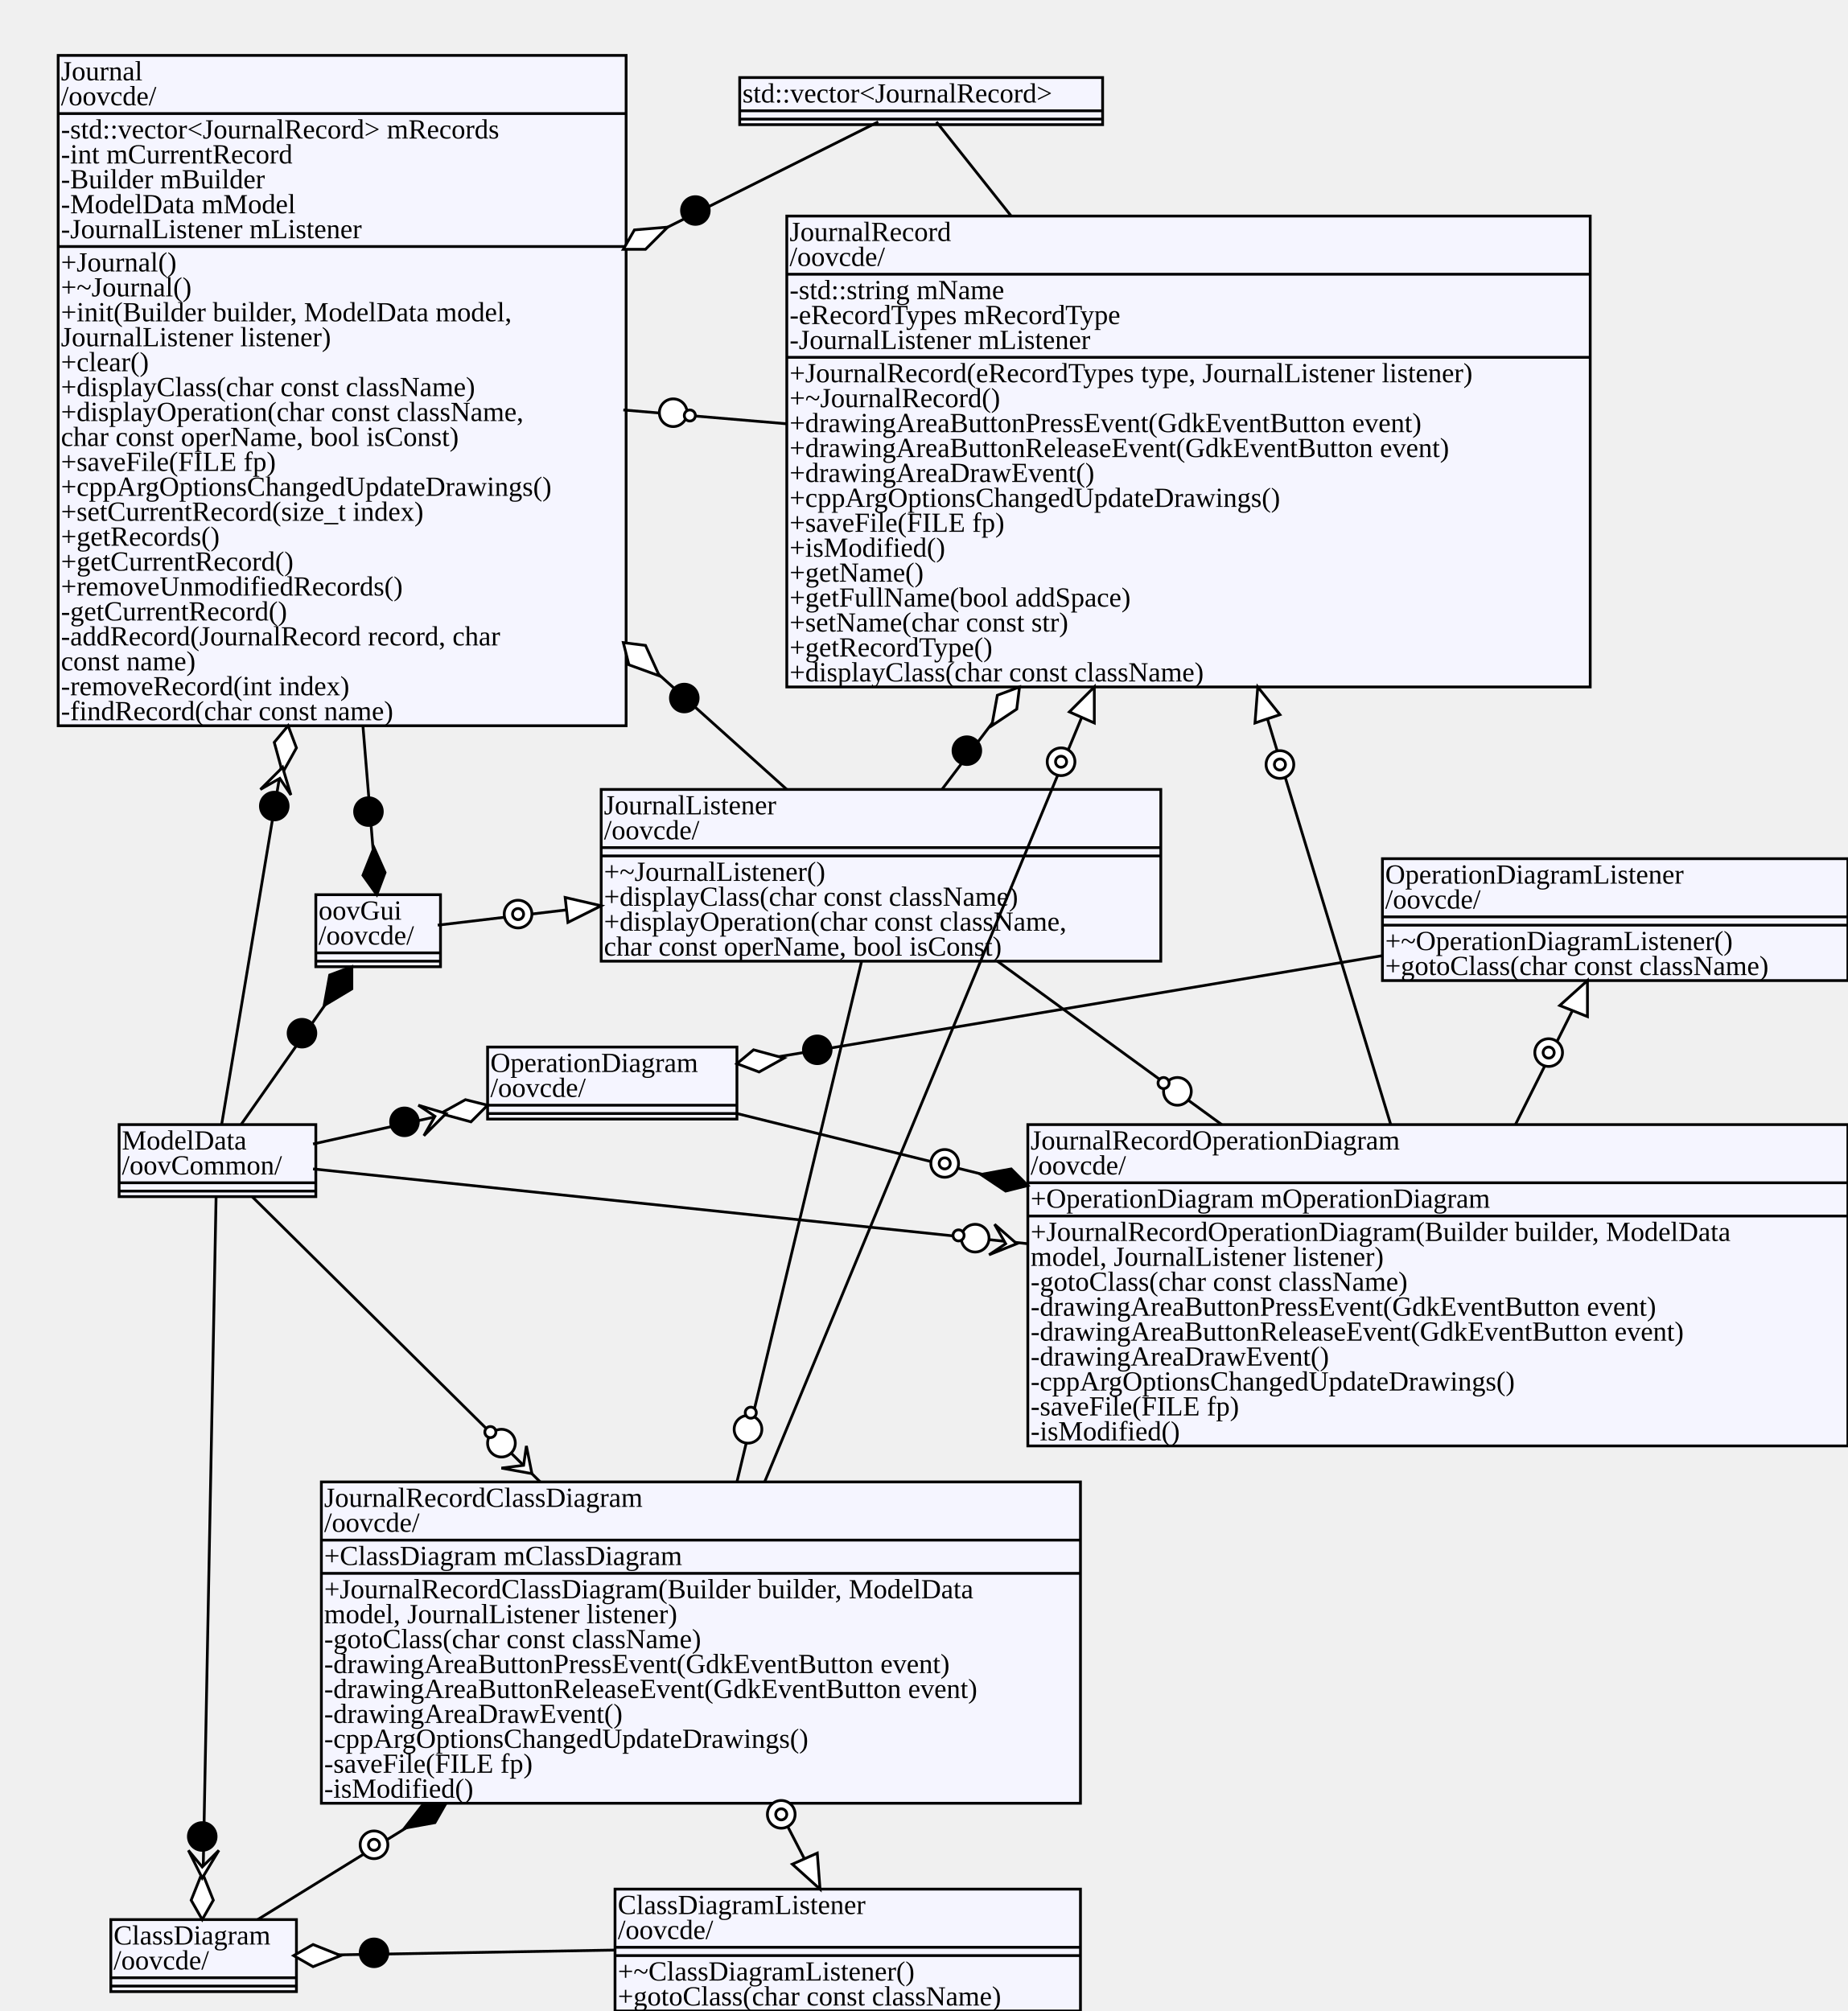
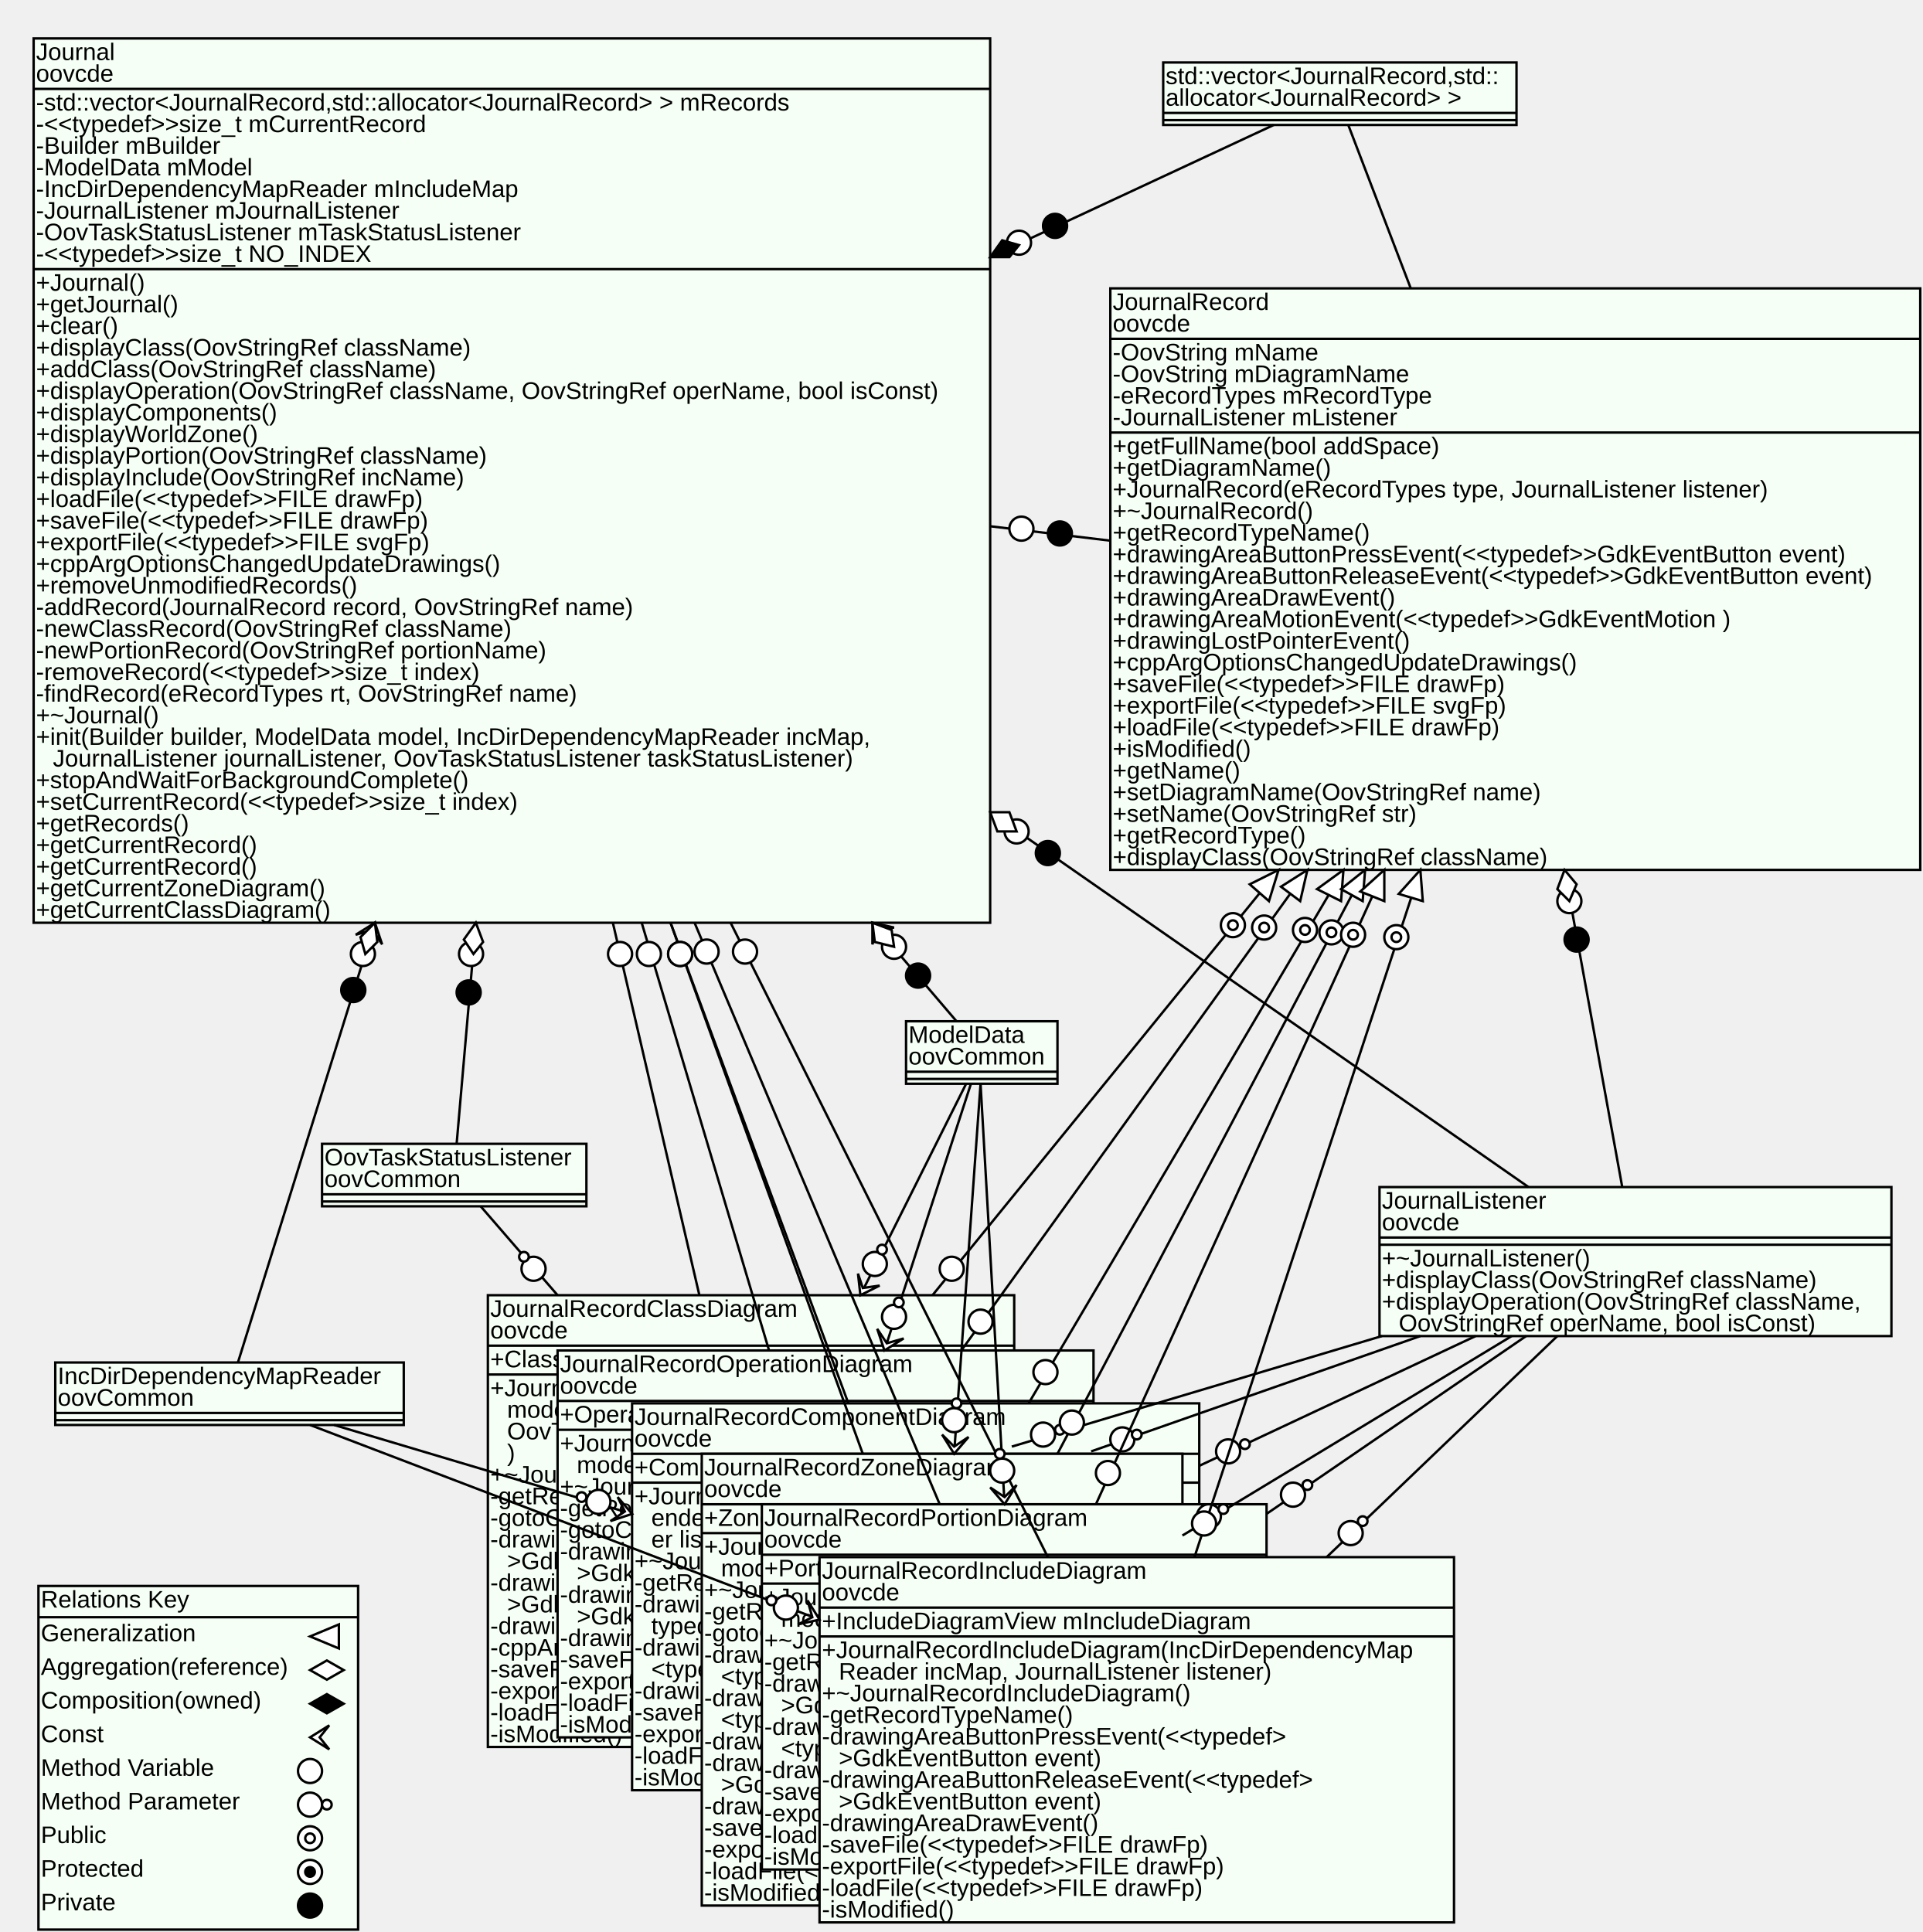
- <svg xmlns="http://www.w3.org/2000/svg" version="1.1" width="667" height="726">
-   <g fill="#f5f5ff" stroke="rgb(0,0,0)" style="stroke-width:1">
-     <rect x="21" y="20" width="205" height="242" />
-     <line x1="21" y1="41" x2="226" y2="41" />
-     <line x1="21" y1="89" x2="226" y2="89" />
-   </g>
-   <g font-size="10">
-     <text x="22" y="29">Journal</text>
-     <text x="22" y="38">/oovcde/</text>
-     <text x="22" y="50">-std::vector&lt;JournalRecord&gt; mRecords</text>
-     <text x="22" y="59">-int mCurrentRecord</text>
-     <text x="22" y="68">-Builder mBuilder</text>
-     <text x="22" y="77">-ModelData mModel</text>
-     <text x="22" y="86">-JournalListener mListener</text>
-     <text x="22" y="98">+Journal()</text>
-     <text x="22" y="107">+~Journal()</text>
-     <text x="22" y="116">+init(Builder builder, ModelData model,</text>
-     <text x="22" y="125">    JournalListener listener)</text>
-     <text x="22" y="134">+clear()</text>
-     <text x="22" y="143">+displayClass(char   const className)</text>
-     <text x="22" y="152">+displayOperation(char   const className,</text>
-     <text x="22" y="161">    char   const operName, bool isConst)</text>
-     <text x="22" y="170">+saveFile(FILE fp)</text>
-     <text x="22" y="179">+cppArgOptionsChangedUpdateDrawings()</text>
-     <text x="22" y="188">+setCurrentRecord(size_t index)</text>
-     <text x="22" y="197">+getRecords()</text>
-     <text x="22" y="206">+getCurrentRecord()</text>
-     <text x="22" y="215">+removeUnmodifiedRecords()</text>
-     <text x="22" y="224">-getCurrentRecord()</text>
-     <text x="22" y="233">-addRecord(JournalRecord record, char  </text>
-     <text x="22" y="242">    const name)</text>
-     <text x="22" y="251">-removeRecord(int index)</text>
-     <text x="22" y="260">-findRecord(char   const name)</text>
-   </g>
-   <g fill="#f5f5ff" stroke="rgb(0,0,0)" style="stroke-width:1">
-     <rect x="267" y="28" width="131" height="17" />
-     <line x1="267" y1="40" x2="398" y2="40" />
-     <line x1="267" y1="43" x2="398" y2="43" />
-   </g>
-   <g font-size="10">
-     <text x="268" y="37">std::vector&lt;JournalRecord&gt;</text>
-   </g>
-   <g fill="#f5f5ff" stroke="rgb(0,0,0)" style="stroke-width:1">
-     <rect x="43" y="406" width="71" height="26" />
-     <line x1="43" y1="427" x2="114" y2="427" />
-     <line x1="43" y1="430" x2="114" y2="430" />
-   </g>
-   <g font-size="10">
-     <text x="44" y="415">ModelData</text>
-     <text x="44" y="424">/oovCommon/</text>
-   </g>
-   <g fill="#f5f5ff" stroke="rgb(0,0,0)" style="stroke-width:1">
-     <rect x="217" y="285" width="202" height="62" />
-     <line x1="217" y1="306" x2="419" y2="306" />
-     <line x1="217" y1="309" x2="419" y2="309" />
-   </g>
-   <g font-size="10">
-     <text x="218" y="294">JournalListener</text>
-     <text x="218" y="303">/oovcde/</text>
-     <text x="218" y="318">+~JournalListener()</text>
-     <text x="218" y="327">+displayClass(char   const className)</text>
-     <text x="218" y="336">+displayOperation(char   const className,</text>
-     <text x="218" y="345">    char   const operName, bool isConst)</text>
-   </g>
-   <g fill="#f5f5ff" stroke="rgb(0,0,0)" style="stroke-width:1">
-     <rect x="284" y="78" width="290" height="170" />
-     <line x1="284" y1="99" x2="574" y2="99" />
-     <line x1="284" y1="129" x2="574" y2="129" />
-   </g>
-   <g font-size="10">
-     <text x="285" y="87">JournalRecord</text>
-     <text x="285" y="96">/oovcde/</text>
-     <text x="285" y="108">-std::string mName</text>
-     <text x="285" y="117">-eRecordTypes mRecordType</text>
-     <text x="285" y="126">-JournalListener mListener</text>
-     <text x="285" y="138">+JournalRecord(eRecordTypes type, JournalListener listener)</text>
-     <text x="285" y="147">+~JournalRecord()</text>
-     <text x="285" y="156">+drawingAreaButtonPressEvent(GdkEventButton event)</text>
-     <text x="285" y="165">+drawingAreaButtonReleaseEvent(GdkEventButton event)</text>
-     <text x="285" y="174">+drawingAreaDrawEvent()</text>
-     <text x="285" y="183">+cppArgOptionsChangedUpdateDrawings()</text>
-     <text x="285" y="192">+saveFile(FILE fp)</text>
-     <text x="285" y="201">+isModified()</text>
-     <text x="285" y="210">+getName()</text>
-     <text x="285" y="219">+getFullName(bool addSpace)</text>
-     <text x="285" y="228">+setName(char   const str)</text>
-     <text x="285" y="237">+getRecordType()</text>
-     <text x="285" y="246">+displayClass(char   const className)</text>
-   </g>
-   <g fill="#f5f5ff" stroke="rgb(0,0,0)" style="stroke-width:1">
-     <rect x="116" y="535" width="274" height="116" />
-     <line x1="116" y1="556" x2="390" y2="556" />
-     <line x1="116" y1="568" x2="390" y2="568" />
-   </g>
-   <g font-size="10">
-     <text x="117" y="544">JournalRecordClassDiagram</text>
-     <text x="117" y="553">/oovcde/</text>
-     <text x="117" y="565">+ClassDiagram mClassDiagram</text>
-     <text x="117" y="577">+JournalRecordClassDiagram(Builder builder, ModelData</text>
-     <text x="117" y="586">    model, JournalListener listener)</text>
-     <text x="117" y="595">-gotoClass(char   const className)</text>
-     <text x="117" y="604">-drawingAreaButtonPressEvent(GdkEventButton event)</text>
-     <text x="117" y="613">-drawingAreaButtonReleaseEvent(GdkEventButton event)</text>
-     <text x="117" y="622">-drawingAreaDrawEvent()</text>
-     <text x="117" y="631">-cppArgOptionsChangedUpdateDrawings()</text>
-     <text x="117" y="640">-saveFile(FILE fp)</text>
-     <text x="117" y="649">-isModified()</text>
-   </g>
-   <g fill="#f5f5ff" stroke="rgb(0,0,0)" style="stroke-width:1">
-     <rect x="371" y="406" width="296" height="116" />
-     <line x1="371" y1="427" x2="667" y2="427" />
-     <line x1="371" y1="439" x2="667" y2="439" />
-   </g>
-   <g font-size="10">
-     <text x="372" y="415">JournalRecordOperationDiagram</text>
-     <text x="372" y="424">/oovcde/</text>
-     <text x="372" y="436">+OperationDiagram mOperationDiagram</text>
-     <text x="372" y="448">+JournalRecordOperationDiagram(Builder builder, ModelData</text>
-     <text x="372" y="457">    model, JournalListener listener)</text>
-     <text x="372" y="466">-gotoClass(char   const className)</text>
-     <text x="372" y="475">-drawingAreaButtonPressEvent(GdkEventButton event)</text>
-     <text x="372" y="484">-drawingAreaButtonReleaseEvent(GdkEventButton event)</text>
-     <text x="372" y="493">-drawingAreaDrawEvent()</text>
-     <text x="372" y="502">-cppArgOptionsChangedUpdateDrawings()</text>
-     <text x="372" y="511">-saveFile(FILE fp)</text>
-     <text x="372" y="520">-isModified()</text>
-   </g>
-   <g fill="#f5f5ff" stroke="rgb(0,0,0)" style="stroke-width:1">
-     <rect x="114" y="323" width="45" height="26" />
-     <line x1="114" y1="344" x2="159" y2="344" />
-     <line x1="114" y1="347" x2="159" y2="347" />
-   </g>
-   <g font-size="10">
-     <text x="115" y="332">oovGui</text>
-     <text x="115" y="341">/oovcde/</text>
-   </g>
-   <g fill="#f5f5ff" stroke="rgb(0,0,0)" style="stroke-width:1">
-     <rect x="499" y="310" width="168" height="44" />
-     <line x1="499" y1="331" x2="667" y2="331" />
-     <line x1="499" y1="334" x2="667" y2="334" />
-   </g>
-   <g font-size="10">
-     <text x="500" y="319">OperationDiagramListener</text>
-     <text x="500" y="328">/oovcde/</text>
-     <text x="500" y="343">+~OperationDiagramListener()</text>
-     <text x="500" y="352">+gotoClass(char   const className)</text>
-   </g>
-   <g fill="#f5f5ff" stroke="rgb(0,0,0)" style="stroke-width:1">
-     <rect x="176" y="378" width="90" height="26" />
-     <line x1="176" y1="399" x2="266" y2="399" />
-     <line x1="176" y1="402" x2="266" y2="402" />
-   </g>
-   <g font-size="10">
-     <text x="177" y="387">OperationDiagram</text>
-     <text x="177" y="396">/oovcde/</text>
-   </g>
-   <g fill="#f5f5ff" stroke="rgb(0,0,0)" style="stroke-width:1">
-     <rect x="40" y="693" width="67" height="26" />
-     <line x1="40" y1="714" x2="107" y2="714" />
-     <line x1="40" y1="717" x2="107" y2="717" />
-   </g>
-   <g font-size="10">
-     <text x="41" y="702">ClassDiagram</text>
-     <text x="41" y="711">/oovcde/</text>
-   </g>
-   <g fill="#f5f5ff" stroke="rgb(0,0,0)" style="stroke-width:1">
-     <rect x="222" y="682" width="168" height="44" />
-     <line x1="222" y1="703" x2="390" y2="703" />
-     <line x1="222" y1="706" x2="390" y2="706" />
-   </g>
-   <g font-size="10">
-     <text x="223" y="691">ClassDiagramListener</text>
-     <text x="223" y="700">/oovcde/</text>
-     <text x="223" y="715">+~ClassDiagramListener()</text>
-     <text x="223" y="724">+gotoClass(char   const className)</text>
-   </g>
-   <g fill="#f5f5ff" stroke="rgb(0,0,0)" style="stroke-width:1">
-     <line x1="225" y1="90" x2="317" y2="44" />
-     <polygon points="225,90 233,90 241,82 229,83 225,90 " style="fill:#ffffff" />
-     <circle cx="251" cy="76" r="5" style="fill:#000000" />
-     <circle cx="251" cy="76" r="2" style="fill:#000000" />
-     <line x1="104" y1="262" x2="80" y2="406" />
-     <polygon points="104,262 99,268 102,279 107,270 104,262 " style="fill:#ffffff" />
-     <polygon points="102,277 94,285 101,281 105,287 102,277 " style="fill:#ffffff" />
-     <circle cx="99" cy="291" r="5" style="fill:#000000" />
-     <circle cx="99" cy="291" r="2" style="fill:#000000" />
-     <line x1="225" y1="232" x2="284" y2="285" />
-     <polygon points="225,232 227,240 238,244 233,233 225,232 " style="fill:#ffffff" />
-     <circle cx="247" cy="252" r="5" style="fill:#000000" />
-     <circle cx="247" cy="252" r="2" style="fill:#000000" />
-     <line x1="225" y1="148" x2="284" y2="153" />
-     <circle cx="243" cy="149" r="5" style="fill:#ffffff" />
-     <circle cx="249" cy="150" r="2" style="fill:#ffffff" />
-     <line x1="136" y1="323" x2="131" y2="262" />
-     <polygon points="136,323 139,315 135,306 131,316 136,323 " style="fill:#000000" />
-     <circle cx="133" cy="293" r="5" style="fill:#000000" />
-     <circle cx="133" cy="293" r="2" style="fill:#000000" />
-     <line x1="338" y1="44" x2="365" y2="78" />
-     <line x1="195" y1="535" x2="91" y2="432" />
-     <polygon points="192,532 190,522 189,529 181,530 192,532 " style="fill:#ffffff" />
-     <circle cx="181" cy="521" r="5" style="fill:#ffffff" />
-     <circle cx="177" cy="517" r="2" style="fill:#ffffff" />
-     <line x1="371" y1="449" x2="113" y2="422" />
-     <polygon points="367,449 359,442 363,449 357,453 367,449 " style="fill:#ffffff" />
-     <circle cx="352" cy="447" r="5" style="fill:#ffffff" />
-     <circle cx="346" cy="446" r="2" style="fill:#ffffff" />
-     <line x1="127" y1="349" x2="87" y2="406" />
-     <polygon points="127,349 119,352 117,363 127,357 127,349 " style="fill:#000000" />
-     <circle cx="109" cy="373" r="5" style="fill:#000000" />
-     <circle cx="109" cy="373" r="2" style="fill:#000000" />
-     <line x1="176" y1="399" x2="113" y2="413" />
-     <polygon points="176,399 168,397 159,402 170,405 176,399 " style="fill:#ffffff" />
-     <polygon points="161,402 151,399 157,403 153,410 161,402 " style="fill:#ffffff" />
-     <circle cx="146" cy="405" r="5" style="fill:#000000" />
-     <circle cx="146" cy="405" r="2" style="fill:#000000" />
-     <line x1="73" y1="693" x2="78" y2="432" />
-     <polygon points="73,693 77,686 73,676 69,686 73,693 " style="fill:#ffffff" />
-     <polygon points="73,678 79,668 73,674 68,668 73,678 " style="fill:#ffffff" />
-     <circle cx="73" cy="663" r="5" style="fill:#000000" />
-     <circle cx="73" cy="663" r="2" style="fill:#000000" />
-     <line x1="368" y1="248" x2="340" y2="285" />
-     <polygon points="368,248 360,251 358,262 367,256 368,248 " style="fill:#ffffff" />
-     <circle cx="349" cy="271" r="5" style="fill:#000000" />
-     <circle cx="349" cy="271" r="2" style="fill:#000000" />
-     <line x1="266" y1="535" x2="311" y2="347" />
-     <circle cx="270" cy="516" r="5" style="fill:#ffffff" />
-     <circle cx="271" cy="510" r="2" style="fill:#ffffff" />
-     <line x1="441" y1="406" x2="360" y2="347" />
-     <circle cx="425" cy="394" r="5" style="fill:#ffffff" />
-     <circle cx="420" cy="391" r="2" style="fill:#ffffff" />
-     <line x1="217" y1="327" x2="158" y2="334" />
-     <polygon points="217,327 204,324 205,333 217,327 " style="fill:#ffffff" />
-     <circle cx="187" cy="330" r="5" style="fill:#ffffff" />
-     <circle cx="187" cy="330" r="2" style="fill:#ffffff" />
-     <line x1="395" y1="248" x2="276" y2="535" />
-     <polygon points="395,248 386,257 395,261 395,248 " style="fill:#ffffff" />
-     <circle cx="383" cy="275" r="5" style="fill:#ffffff" />
-     <circle cx="383" cy="275" r="2" style="fill:#ffffff" />
-     <line x1="454" y1="248" x2="502" y2="406" />
-     <polygon points="454,248 453,261 462,258 454,248 " style="fill:#ffffff" />
-     <circle cx="462" cy="276" r="5" style="fill:#ffffff" />
-     <circle cx="462" cy="276" r="2" style="fill:#ffffff" />
-     <line x1="161" y1="651" x2="93" y2="693" />
-     <polygon points="161,651 153,651 146,660 157,658 161,651 " style="fill:#000000" />
-     <circle cx="135" cy="666" r="5" style="fill:#ffffff" />
-     <circle cx="135" cy="666" r="2" style="fill:#ffffff" />
-     <line x1="296" y1="682" x2="280" y2="651" />
-     <polygon points="296,682 295,669 286,673 296,682 " style="fill:#ffffff" />
-     <circle cx="282" cy="655" r="5" style="fill:#ffffff" />
-     <circle cx="282" cy="655" r="2" style="fill:#ffffff" />
-     <line x1="573" y1="354" x2="547" y2="406" />
-     <polygon points="573,354 563,363 573,367 573,354 " style="fill:#ffffff" />
-     <circle cx="559" cy="380" r="5" style="fill:#ffffff" />
-     <circle cx="559" cy="380" r="2" style="fill:#ffffff" />
-     <line x1="371" y1="428" x2="266" y2="402" />
-     <polygon points="371,428 365,422 354,424 363,430 371,428 " style="fill:#000000" />
-     <circle cx="341" cy="420" r="5" style="fill:#ffffff" />
-     <circle cx="341" cy="420" r="2" style="fill:#ffffff" />
-     <line x1="266" y1="384" x2="499" y2="345" />
-     <polygon points="266,384 274,387 283,382 272,379 266,384 " style="fill:#ffffff" />
-     <circle cx="295" cy="379" r="5" style="fill:#000000" />
-     <circle cx="295" cy="379" r="2" style="fill:#000000" />
-     <line x1="106" y1="706" x2="222" y2="704" />
-     <polygon points="106,706 113,710 123,706 113,702 106,706 " style="fill:#ffffff" />
-     <circle cx="135" cy="705" r="5" style="fill:#000000" />
-     <circle cx="135" cy="705" r="2" style="fill:#000000" />
+ <svg xmlns="http://www.w3.org/2000/svg" version="1.1" font-family="Arial, Helvetica, sans-serif" font-size="10" width="800" height="804">
+   <g fill="#f5fff5" stroke="#000000" style="stroke-width:1">
+     <rect x="16" y="660" width="133" height="143" />
+     <line x1="16" y1="673" x2="149" y2="673" />
+     <polygon points="129,681 141,686 141,676 129,681 " style="fill:#ffffff" />
+     <polygon points="129,695 136,699 143,695 136,691 129,695 " style="fill:#ffffff" />
+     <polygon points="129,709 136,713 143,709 136,705 129,709 " style="fill:#000000" />
+     <polygon points="129,723 137,728 133,723 137,718 129,723 " style="fill:#ffffff" />
+     <circle cx="129" cy="737" r="5" style="fill:#ffffff" />
+     <circle cx="129" cy="751" r="5" style="fill:#ffffff" />
+     <circle cx="136" cy="751" r="2" style="fill:#ffffff" />
+     <circle cx="129" cy="765" r="5" style="fill:#ffffff" />
+     <circle cx="129" cy="765" r="2" style="fill:#ffffff" />
+     <circle cx="129" cy="779" r="5" style="fill:#ffffff" />
+     <circle cx="129" cy="779" r="2" style="fill:#000000" />
+     <circle cx="129" cy="793" r="5" style="fill:#000000" />
+     <circle cx="129" cy="793" r="2" style="fill:#000000" />
+   </g>
+   <g stroke="none">
+     <text x="17" y="669">Relations Key</text>
+     <text x="17" y="683">Generalization</text>
+     <text x="17" y="697">Aggregation(reference)</text>
+     <text x="17" y="711">Composition(owned)</text>
+     <text x="17" y="725">Const</text>
+     <text x="17" y="739">Method Variable</text>
+     <text x="17" y="753">Method Parameter</text>
+     <text x="17" y="767">Public</text>
+     <text x="17" y="781">Protected</text>
+     <text x="17" y="795">Private</text>
+   </g>
+   <g fill="#f5fff5" stroke="#000000" style="stroke-width:1">
+     <rect x="14" y="16" width="398" height="368" />
+     <line x1="14" y1="37" x2="412" y2="37" />
+     <line x1="14" y1="112" x2="412" y2="112" />
+   </g>
+   <g stroke="none">
+     <text x="15" y="25">Journal</text>
+     <text x="15" y="34">oovcde</text>
+     <text x="15" y="46">-std::vector&lt;JournalRecord,std::allocator&lt;JournalRecord&gt; &gt; mRecords</text>
+     <text x="15" y="55">-&lt;&lt;typedef&gt;&gt;size_t mCurrentRecord</text>
+     <text x="15" y="64">-Builder mBuilder</text>
+     <text x="15" y="73">-ModelData mModel</text>
+     <text x="15" y="82">-IncDirDependencyMapReader mIncludeMap</text>
+     <text x="15" y="91">-JournalListener mJournalListener</text>
+     <text x="15" y="100">-OovTaskStatusListener mTaskStatusListener</text>
+     <text x="15" y="109">-&lt;&lt;typedef&gt;&gt;size_t NO_INDEX</text>
+     <text x="15" y="121">+Journal()</text>
+     <text x="15" y="130">+getJournal()</text>
+     <text x="15" y="139">+clear()</text>
+     <text x="15" y="148">+displayClass(OovStringRef className)</text>
+     <text x="15" y="157">+addClass(OovStringRef className)</text>
+     <text x="15" y="166">+displayOperation(OovStringRef className, OovStringRef operName, bool isConst)</text>
+     <text x="15" y="175">+displayComponents()</text>
+     <text x="15" y="184">+displayWorldZone()</text>
+     <text x="15" y="193">+displayPortion(OovStringRef className)</text>
+     <text x="15" y="202">+displayInclude(OovStringRef incName)</text>
+     <text x="15" y="211">+loadFile(&lt;&lt;typedef&gt;&gt;FILE drawFp)</text>
+     <text x="15" y="220">+saveFile(&lt;&lt;typedef&gt;&gt;FILE drawFp)</text>
+     <text x="15" y="229">+exportFile(&lt;&lt;typedef&gt;&gt;FILE svgFp)</text>
+     <text x="15" y="238">+cppArgOptionsChangedUpdateDrawings()</text>
+     <text x="15" y="247">+removeUnmodifiedRecords()</text>
+     <text x="15" y="256">-addRecord(JournalRecord record, OovStringRef name)</text>
+     <text x="15" y="265">-newClassRecord(OovStringRef className)</text>
+     <text x="15" y="274">-newPortionRecord(OovStringRef portionName)</text>
+     <text x="15" y="283">-removeRecord(&lt;&lt;typedef&gt;&gt;size_t index)</text>
+     <text x="15" y="292">-findRecord(eRecordTypes rt, OovStringRef name)</text>
+     <text x="15" y="301">+~Journal()</text>
+     <text x="15" y="310">+init(Builder builder, ModelData model, IncDirDependencyMapReader incMap, </text>
+     <text x="22" y="319">JournalListener journalListener, OovTaskStatusListener taskStatusListener)</text>
+     <text x="15" y="328">+stopAndWaitForBackgroundComplete()</text>
+     <text x="15" y="337">+setCurrentRecord(&lt;&lt;typedef&gt;&gt;size_t index)</text>
+     <text x="15" y="346">+getRecords()</text>
+     <text x="15" y="355">+getCurrentRecord()</text>
+     <text x="15" y="364">+getCurrentRecord()</text>
+     <text x="15" y="373">+getCurrentZoneDiagram()</text>
+     <text x="15" y="382">+getCurrentClassDiagram()</text>
+   </g>
+   <g fill="#f5fff5" stroke="#000000" style="stroke-width:1">
+     <rect x="484" y="26" width="147" height="26" />
+     <line x1="484" y1="47" x2="631" y2="47" />
+     <line x1="484" y1="50" x2="631" y2="50" />
+   </g>
+   <g stroke="none">
+     <text x="485" y="35">std::vector&lt;JournalRecord,std::</text>
+     <text x="485" y="44">  allocator&lt;JournalRecord&gt; &gt;</text>
+   </g>
+   <g fill="#f5fff5" stroke="#000000" style="stroke-width:1">
+     <rect x="377" y="425" width="63" height="26" />
+     <line x1="377" y1="446" x2="440" y2="446" />
+     <line x1="377" y1="449" x2="440" y2="449" />
+   </g>
+   <g stroke="none">
+     <text x="378" y="434">ModelData</text>
+     <text x="378" y="443">oovCommon</text>
+   </g>
+   <g fill="#f5fff5" stroke="#000000" style="stroke-width:1">
+     <rect x="23" y="567" width="145" height="26" />
+     <line x1="23" y1="588" x2="168" y2="588" />
+     <line x1="23" y1="591" x2="168" y2="591" />
+   </g>
+   <g stroke="none">
+     <text x="24" y="576">IncDirDependencyMapReader</text>
+     <text x="24" y="585">oovCommon</text>
+   </g>
+   <g fill="#f5fff5" stroke="#000000" style="stroke-width:1">
+     <rect x="574" y="494" width="213" height="62" />
+     <line x1="574" y1="515" x2="787" y2="515" />
+     <line x1="574" y1="518" x2="787" y2="518" />
+   </g>
+   <g stroke="none">
+     <text x="575" y="503">JournalListener</text>
+     <text x="575" y="512">oovcde</text>
+     <text x="575" y="527">+~JournalListener()</text>
+     <text x="575" y="536">+displayClass(OovStringRef className)</text>
+     <text x="575" y="545">+displayOperation(OovStringRef className,</text>
+     <text x="582" y="554"> OovStringRef operName, bool isConst)</text>
+   </g>
+   <g fill="#f5fff5" stroke="#000000" style="stroke-width:1">
+     <rect x="134" y="476" width="110" height="26" />
+     <line x1="134" y1="497" x2="244" y2="497" />
+     <line x1="134" y1="500" x2="244" y2="500" />
+   </g>
+   <g stroke="none">
+     <text x="135" y="485">OovTaskStatusListener</text>
+     <text x="135" y="494">oovCommon</text>
+   </g>
+   <g fill="#f5fff5" stroke="#000000" style="stroke-width:1">
+     <rect x="462" y="120" width="337" height="242" />
+     <line x1="462" y1="141" x2="799" y2="141" />
+     <line x1="462" y1="180" x2="799" y2="180" />
+   </g>
+   <g stroke="none">
+     <text x="463" y="129">JournalRecord</text>
+     <text x="463" y="138">oovcde</text>
+     <text x="463" y="150">-OovString mName</text>
+     <text x="463" y="159">-OovString mDiagramName</text>
+     <text x="463" y="168">-eRecordTypes mRecordType</text>
+     <text x="463" y="177">-JournalListener mListener</text>
+     <text x="463" y="189">+getFullName(bool addSpace)</text>
+     <text x="463" y="198">+getDiagramName()</text>
+     <text x="463" y="207">+JournalRecord(eRecordTypes type, JournalListener listener)</text>
+     <text x="463" y="216">+~JournalRecord()</text>
+     <text x="463" y="225">+getRecordTypeName()</text>
+     <text x="463" y="234">+drawingAreaButtonPressEvent(&lt;&lt;typedef&gt;&gt;GdkEventButton event)</text>
+     <text x="463" y="243">+drawingAreaButtonReleaseEvent(&lt;&lt;typedef&gt;&gt;GdkEventButton event)</text>
+     <text x="463" y="252">+drawingAreaDrawEvent()</text>
+     <text x="463" y="261">+drawingAreaMotionEvent(&lt;&lt;typedef&gt;&gt;GdkEventMotion )</text>
+     <text x="463" y="270">+drawingLostPointerEvent()</text>
+     <text x="463" y="279">+cppArgOptionsChangedUpdateDrawings()</text>
+     <text x="463" y="288">+saveFile(&lt;&lt;typedef&gt;&gt;FILE drawFp)</text>
+     <text x="463" y="297">+exportFile(&lt;&lt;typedef&gt;&gt;FILE svgFp)</text>
+     <text x="463" y="306">+loadFile(&lt;&lt;typedef&gt;&gt;FILE drawFp)</text>
+     <text x="463" y="315">+isModified()</text>
+     <text x="463" y="324">+getName()</text>
+     <text x="463" y="333">+setDiagramName(OovStringRef name)</text>
+     <text x="463" y="342">+setName(OovStringRef str)</text>
+     <text x="463" y="351">+getRecordType()</text>
+     <text x="463" y="360">+displayClass(OovStringRef className)</text>
+   </g>
+   <g fill="#f5fff5" stroke="#000000" style="stroke-width:1">
+     <rect x="203" y="539" width="219" height="188" />
+     <line x1="203" y1="560" x2="422" y2="560" />
+     <line x1="203" y1="572" x2="422" y2="572" />
+   </g>
+   <g stroke="none">
+     <text x="204" y="548">JournalRecordClassDiagram</text>
+     <text x="204" y="557">oovcde</text>
+     <text x="204" y="569">+ClassDiagramView mClassDiagram</text>
+     <text x="204" y="581">+JournalRecordClassDiagram(ModelData </text>
+     <text x="211" y="590">model, JournalListener journalListener,</text>
+     <text x="211" y="599"> OovTaskStatusListener taskStatusListener</text>
+     <text x="211" y="608">)</text>
+     <text x="204" y="617">+~JournalRecordClassDiagram()</text>
+     <text x="204" y="626">-getRecordTypeName()</text>
+     <text x="204" y="635">-gotoClass(OovStringRef className)</text>
+     <text x="204" y="644">-drawingAreaButtonPressEvent(&lt;&lt;typedef&gt;</text>
+     <text x="211" y="653">&gt;GdkEventButton event)</text>
+     <text x="204" y="662">-drawingAreaButtonReleaseEvent(&lt;&lt;typedef&gt;</text>
+     <text x="211" y="671">&gt;GdkEventButton event)</text>
+     <text x="204" y="680">-drawingAreaDrawEvent()</text>
+     <text x="204" y="689">-cppArgOptionsChangedUpdateDrawings()</text>
+     <text x="204" y="698">-saveFile(&lt;&lt;typedef&gt;&gt;FILE drawFp)</text>
+     <text x="204" y="707">-exportFile(&lt;&lt;typedef&gt;&gt;FILE svgFp)</text>
+     <text x="204" y="716">-loadFile(&lt;&lt;typedef&gt;&gt;FILE drawFp)</text>
+     <text x="204" y="725">-isModified()</text>
+   </g>
+   <g fill="#f5fff5" stroke="#000000" style="stroke-width:1">
+     <rect x="232" y="562" width="223" height="161" />
+     <line x1="232" y1="583" x2="455" y2="583" />
+     <line x1="232" y1="595" x2="455" y2="595" />
+   </g>
+   <g stroke="none">
+     <text x="233" y="571">JournalRecordOperationDiagram</text>
+     <text x="233" y="580">oovcde</text>
+     <text x="233" y="592">+OperationDiagramView mOperationDiagram</text>
+     <text x="233" y="604">+JournalRecordOperationDiagram(ModelData </text>
+     <text x="240" y="613">model, JournalListener listener)</text>
+     <text x="233" y="622">+~JournalRecordOperationDiagram()</text>
+     <text x="233" y="631">-getRecordTypeName()</text>
+     <text x="233" y="640">-gotoClass(OovStringRef className)</text>
+     <text x="233" y="649">-drawingAreaButtonPressEvent(&lt;&lt;typedef&gt;</text>
+     <text x="240" y="658">&gt;GdkEventButton event)</text>
+     <text x="233" y="667">-drawingAreaButtonReleaseEvent(&lt;&lt;typedef&gt;</text>
+     <text x="240" y="676">&gt;GdkEventButton event)</text>
+     <text x="233" y="685">-drawingAreaDrawEvent()</text>
+     <text x="233" y="694">-saveFile(&lt;&lt;typedef&gt;&gt;FILE drawFp)</text>
+     <text x="233" y="703">-exportFile(&lt;&lt;typedef&gt;&gt;FILE svgFp)</text>
+     <text x="233" y="712">-loadFile(&lt;&lt;typedef&gt;&gt;FILE drawFp)</text>
+     <text x="233" y="721">-isModified()</text>
+   </g>
+   <g fill="#f5fff5" stroke="#000000" style="stroke-width:1">
+     <rect x="263" y="584" width="236" height="161" />
+     <line x1="263" y1="605" x2="499" y2="605" />
+     <line x1="263" y1="617" x2="499" y2="617" />
+   </g>
+   <g stroke="none">
+     <text x="264" y="593">JournalRecordComponentDiagram</text>
+     <text x="264" y="602">oovcde</text>
+     <text x="264" y="614">+ComponentDiagramView mComponentDiagram</text>
+     <text x="264" y="626">+JournalRecordComponentDiagram(IncDirDep</text>
+     <text x="271" y="635">endencyMapReader incMap, JournalListen</text>
+     <text x="271" y="644">er listener)</text>
+     <text x="264" y="653">+~JournalRecordComponentDiagram()</text>
+     <text x="264" y="662">-getRecordTypeName()</text>
+     <text x="264" y="671">-drawingAreaButtonPressEvent(&lt;&lt;</text>
+     <text x="271" y="680">typedef&gt;&gt;GdkEventButton event)</text>
+     <text x="264" y="689">-drawingAreaButtonReleaseEvent(&lt;</text>
+     <text x="271" y="698">&lt;typedef&gt;&gt;GdkEventButton event)</text>
+     <text x="264" y="707">-drawingAreaDrawEvent()</text>
+     <text x="264" y="716">-saveFile(&lt;&lt;typedef&gt;&gt;FILE drawFp)</text>
+     <text x="264" y="725">-exportFile(&lt;&lt;typedef&gt;&gt;FILE svgFp)</text>
+     <text x="264" y="734">-loadFile(&lt;&lt;typedef&gt;&gt;FILE drawFp)</text>
+     <text x="264" y="743">-isModified()</text>
+   </g>
+   <g fill="#f5fff5" stroke="#000000" style="stroke-width:1">
+     <rect x="292" y="605" width="200" height="188" />
+     <line x1="292" y1="626" x2="492" y2="626" />
+     <line x1="292" y1="638" x2="492" y2="638" />
+   </g>
+   <g stroke="none">
+     <text x="293" y="614">JournalRecordZoneDiagram</text>
+     <text x="293" y="623">oovcde</text>
+     <text x="293" y="635">+ZoneDiagramView mZoneDiagram</text>
+     <text x="293" y="647">+JournalRecordZoneDiagram(ModelData </text>
+     <text x="300" y="656">model, JournalListener listener)</text>
+     <text x="293" y="665">+~JournalRecordZoneDiagram()</text>
+     <text x="293" y="674">-getRecordTypeName()</text>
+     <text x="293" y="683">-gotoClass(OovStringRef className)</text>
+     <text x="293" y="692">-drawingAreaButtonPressEvent(&lt;</text>
+     <text x="300" y="701">&lt;typedef&gt;&gt;GdkEventButton event)</text>
+     <text x="293" y="710">-drawingAreaButtonReleaseEvent(&lt;</text>
+     <text x="300" y="719">&lt;typedef&gt;&gt;GdkEventButton event)</text>
+     <text x="293" y="728">-drawingAreaDrawEvent()</text>
+     <text x="293" y="737">-drawingAreaMotionEvent(&lt;&lt;typedef&gt;</text>
+     <text x="300" y="746">&gt;GdkEventMotion event)</text>
+     <text x="293" y="755">-drawingLostPointerEvent()</text>
+     <text x="293" y="764">-saveFile(&lt;&lt;typedef&gt;&gt;FILE drawFp)</text>
+     <text x="293" y="773">-exportFile(&lt;&lt;typedef&gt;&gt;FILE svgFp)</text>
+     <text x="293" y="782">-loadFile(&lt;&lt;typedef&gt;&gt;FILE drawFp)</text>
+     <text x="293" y="791">-isModified()</text>
+   </g>
+   <g fill="#f5fff5" stroke="#000000" style="stroke-width:1">
+     <rect x="317" y="626" width="210" height="152" />
+     <line x1="317" y1="647" x2="527" y2="647" />
+     <line x1="317" y1="659" x2="527" y2="659" />
+   </g>
+   <g stroke="none">
+     <text x="318" y="635">JournalRecordPortionDiagram</text>
+     <text x="318" y="644">oovcde</text>
+     <text x="318" y="656">+PortionDiagramView mPortionDiagram</text>
+     <text x="318" y="668">+JournalRecordPortionDiagram(ModelData </text>
+     <text x="325" y="677">model, JournalListener listener)</text>
+     <text x="318" y="686">+~JournalRecordPortionDiagram()</text>
+     <text x="318" y="695">-getRecordTypeName()</text>
+     <text x="318" y="704">-drawingAreaButtonPressEvent(&lt;&lt;typedef&gt;</text>
+     <text x="325" y="713">&gt;GdkEventButton event)</text>
+     <text x="318" y="722">-drawingAreaButtonReleaseEvent(&lt;</text>
+     <text x="325" y="731">&lt;typedef&gt;&gt;GdkEventButton event)</text>
+     <text x="318" y="740">-drawingAreaDrawEvent()</text>
+     <text x="318" y="749">-saveFile(&lt;&lt;typedef&gt;&gt;FILE drawFp)</text>
+     <text x="318" y="758">-exportFile(&lt;&lt;typedef&gt;&gt;FILE svgFp)</text>
+     <text x="318" y="767">-loadFile(&lt;&lt;typedef&gt;&gt;FILE drawFp)</text>
+     <text x="318" y="776">-isModified()</text>
+   </g>
+   <g fill="#f5fff5" stroke="#000000" style="stroke-width:1">
+     <rect x="341" y="648" width="264" height="152" />
+     <line x1="341" y1="669" x2="605" y2="669" />
+     <line x1="341" y1="681" x2="605" y2="681" />
+   </g>
+   <g stroke="none">
+     <text x="342" y="657">JournalRecordIncludeDiagram</text>
+     <text x="342" y="666">oovcde</text>
+     <text x="342" y="678">+IncludeDiagramView mIncludeDiagram</text>
+     <text x="342" y="690">+JournalRecordIncludeDiagram(IncDirDependencyMap</text>
+     <text x="349" y="699">Reader incMap, JournalListener listener)</text>
+     <text x="342" y="708">+~JournalRecordIncludeDiagram()</text>
+     <text x="342" y="717">-getRecordTypeName()</text>
+     <text x="342" y="726">-drawingAreaButtonPressEvent(&lt;&lt;typedef&gt;</text>
+     <text x="349" y="735">&gt;GdkEventButton event)</text>
+     <text x="342" y="744">-drawingAreaButtonReleaseEvent(&lt;&lt;typedef&gt;</text>
+     <text x="349" y="753">&gt;GdkEventButton event)</text>
+     <text x="342" y="762">-drawingAreaDrawEvent()</text>
+     <text x="342" y="771">-saveFile(&lt;&lt;typedef&gt;&gt;FILE drawFp)</text>
+     <text x="342" y="780">-exportFile(&lt;&lt;typedef&gt;&gt;FILE drawFp)</text>
+     <text x="342" y="789">-loadFile(&lt;&lt;typedef&gt;&gt;FILE drawFp)</text>
+     <text x="342" y="798">-isModified()</text>
+   </g>
+   <g fill="#f5f5ff" stroke="#000000" style="stroke-width:1">
+     <line x1="412" y1="107" x2="530" y2="52" />
+     <circle cx="424" cy="101" r="5" style="fill:#ffffff" />
+     <circle cx="439" cy="94" r="5" style="fill:#000000" />
+     <circle cx="439" cy="94" r="2" style="fill:#000000" />
+     <polygon points="412,107 420,107 424,102 417,100 412,107 " style="fill:#000000" />
+     <line x1="363" y1="384" x2="398" y2="425" />
+     <polygon points="363,384 363,393 365,387 372,386 363,384 " style="fill:#ffffff" />
+     <circle cx="372" cy="394" r="5" style="fill:#ffffff" />
+     <circle cx="382" cy="406" r="5" style="fill:#000000" />
+     <circle cx="382" cy="406" r="2" style="fill:#000000" />
+     <polygon points="363,384 364,392 372,394 371,387 363,384 " style="fill:#ffffff" />
+     <line x1="156" y1="384" x2="99" y2="567" />
+     <polygon points="156,384 148,389 155,387 159,393 156,384 " style="fill:#ffffff" />
+     <circle cx="151" cy="397" r="5" style="fill:#ffffff" />
+     <circle cx="147" cy="412" r="5" style="fill:#000000" />
+     <circle cx="147" cy="412" r="2" style="fill:#000000" />
+     <polygon points="156,384 150,390 152,397 157,392 156,384 " style="fill:#ffffff" />
+     <line x1="412" y1="338" x2="636" y2="494" />
+     <circle cx="423" cy="346" r="5" style="fill:#ffffff" />
+     <circle cx="436" cy="355" r="5" style="fill:#000000" />
+     <circle cx="436" cy="355" r="2" style="fill:#000000" />
+     <polygon points="412,338 415,346 423,346 420,338 412,338 " style="fill:#ffffff" />
+     <line x1="198" y1="384" x2="190" y2="476" />
+     <circle cx="196" cy="397" r="5" style="fill:#ffffff" />
+     <circle cx="195" cy="413" r="5" style="fill:#000000" />
+     <circle cx="195" cy="413" r="2" style="fill:#000000" />
+     <polygon points="198,384 193,391 197,397 201,392 198,384 " style="fill:#ffffff" />
+     <line x1="412" y1="219" x2="462" y2="225" />
+     <circle cx="425" cy="220" r="5" style="fill:#ffffff" />
+     <circle cx="441" cy="222" r="5" style="fill:#000000" />
+     <circle cx="441" cy="222" r="2" style="fill:#000000" />
+     <line x1="255" y1="384" x2="291" y2="539" />
+     <circle cx="258" cy="397" r="5" style="fill:#ffffff" />
+     <line x1="267" y1="384" x2="320" y2="562" />
+     <circle cx="270" cy="397" r="5" style="fill:#ffffff" />
+     <line x1="279" y1="384" x2="353" y2="584" />
+     <circle cx="283" cy="397" r="5" style="fill:#ffffff" />
+     <line x1="279" y1="384" x2="359" y2="605" />
+     <circle cx="283" cy="397" r="5" style="fill:#ffffff" />
+     <line x1="289" y1="384" x2="391" y2="626" />
+     <circle cx="294" cy="396" r="5" style="fill:#ffffff" />
+     <line x1="304" y1="384" x2="436" y2="648" />
+     <circle cx="310" cy="396" r="5" style="fill:#ffffff" />
+     <line x1="561" y1="52" x2="587" y2="120" />
+     <line x1="402" y1="451" x2="358" y2="539" />
+     <polygon points="358,539 366,535 359,536 357,530 358,539 " style="fill:#ffffff" />
+     <circle cx="364" cy="526" r="5" style="fill:#ffffff" />
+     <circle cx="367" cy="520" r="2" style="fill:#ffffff" />
+     <line x1="404" y1="451" x2="368" y2="562" />
+     <polygon points="368,562 376,557 369,559 365,553 368,562 " style="fill:#ffffff" />
+     <circle cx="372" cy="548" r="5" style="fill:#ffffff" />
+     <circle cx="374" cy="542" r="2" style="fill:#ffffff" />
+     <line x1="408" y1="451" x2="397" y2="605" />
+     <polygon points="397,605 403,598 397,602 392,597 397,605 " style="fill:#ffffff" />
+     <circle cx="397" cy="591" r="5" style="fill:#ffffff" />
+     <circle cx="398" cy="584" r="2" style="fill:#ffffff" />
+     <line x1="408" y1="451" x2="418" y2="626" />
+     <polygon points="418,626 423,618 418,623 412,619 418,626 " style="fill:#ffffff" />
+     <circle cx="417" cy="612" r="5" style="fill:#ffffff" />
+     <circle cx="416" cy="605" r="2" style="fill:#ffffff" />
+     <line x1="139" y1="593" x2="263" y2="630" />
+     <polygon points="263,630 257,623 260,629 254,633 263,630 " style="fill:#ffffff" />
+     <circle cx="249" cy="625" r="5" style="fill:#ffffff" />
+     <circle cx="242" cy="623" r="2" style="fill:#ffffff" />
+     <line x1="129" y1="593" x2="341" y2="674" />
+     <polygon points="341,674 336,666 338,673 332,676 341,674 " style="fill:#ffffff" />
+     <circle cx="327" cy="669" r="5" style="fill:#ffffff" />
+     <circle cx="321" cy="666" r="2" style="fill:#ffffff" />
+     <line x1="675" y1="494" x2="651" y2="362" />
+     <circle cx="653" cy="375" r="5" style="fill:#ffffff" />
+     <circle cx="656" cy="391" r="5" style="fill:#000000" />
+     <circle cx="656" cy="391" r="2" style="fill:#000000" />
+     <polygon points="651,362 648,370 653,375 656,368 651,362 " style="fill:#ffffff" />
+     <line x1="575" y1="556" x2="421" y2="602" />
+     <circle cx="434" cy="597" r="5" style="fill:#ffffff" />
+     <circle cx="441" cy="595" r="2" style="fill:#ffffff" />
+     <line x1="591" y1="556" x2="454" y2="604" />
+     <circle cx="467" cy="599" r="5" style="fill:#ffffff" />
+     <circle cx="473" cy="597" r="2" style="fill:#ffffff" />
+     <line x1="614" y1="556" x2="499" y2="610" />
+     <circle cx="511" cy="604" r="5" style="fill:#ffffff" />
+     <circle cx="518" cy="601" r="2" style="fill:#ffffff" />
+     <line x1="629" y1="556" x2="492" y2="639" />
+     <circle cx="503" cy="631" r="5" style="fill:#ffffff" />
+     <circle cx="509" cy="628" r="2" style="fill:#ffffff" />
+     <line x1="635" y1="556" x2="527" y2="630" />
+     <circle cx="538" cy="622" r="5" style="fill:#ffffff" />
+     <circle cx="544" cy="618" r="2" style="fill:#ffffff" />
+     <line x1="648" y1="556" x2="552" y2="648" />
+     <circle cx="562" cy="638" r="5" style="fill:#ffffff" />
+     <circle cx="567" cy="633" r="2" style="fill:#ffffff" />
+     <line x1="200" y1="502" x2="232" y2="539" />
+     <circle cx="222" cy="528" r="5" style="fill:#ffffff" />
+     <circle cx="218" cy="523" r="2" style="fill:#ffffff" />
+     <line x1="532" y1="362" x2="388" y2="539" />
+     <circle cx="513" cy="385" r="5" style="fill:#ffffff" />
+     <circle cx="513" cy="385" r="2" style="fill:#ffffff" />
+     <polygon points="532,362 520,368 528,375 532,362 " style="fill:#ffffff" />
+     <circle cx="396" cy="528" r="5" style="fill:#ffffff" />
+     <line x1="544" y1="362" x2="400" y2="562" />
+     <circle cx="526" cy="386" r="5" style="fill:#ffffff" />
+     <circle cx="526" cy="386" r="2" style="fill:#ffffff" />
+     <polygon points="544,362 533,369 541,375 544,362 " style="fill:#ffffff" />
+     <circle cx="408" cy="550" r="5" style="fill:#ffffff" />
+     <line x1="559" y1="362" x2="428" y2="584" />
+     <circle cx="543" cy="387" r="5" style="fill:#ffffff" />
+     <circle cx="543" cy="387" r="2" style="fill:#ffffff" />
+     <polygon points="559,362 548,370 558,375 559,362 " style="fill:#ffffff" />
+     <circle cx="435" cy="571" r="5" style="fill:#ffffff" />
+     <line x1="568" y1="362" x2="440" y2="605" />
+     <circle cx="554" cy="388" r="5" style="fill:#ffffff" />
+     <circle cx="554" cy="388" r="2" style="fill:#ffffff" />
+     <polygon points="568,362 558,370 567,375 568,362 " style="fill:#ffffff" />
+     <circle cx="446" cy="592" r="5" style="fill:#ffffff" />
+     <line x1="576" y1="362" x2="456" y2="626" />
+     <circle cx="563" cy="389" r="5" style="fill:#ffffff" />
+     <circle cx="563" cy="389" r="2" style="fill:#ffffff" />
+     <polygon points="576,362 566,371 576,375 576,362 " style="fill:#ffffff" />
+     <circle cx="461" cy="613" r="5" style="fill:#ffffff" />
+     <line x1="591" y1="362" x2="497" y2="648" />
+     <circle cx="581" cy="390" r="5" style="fill:#ffffff" />
+     <circle cx="581" cy="390" r="2" style="fill:#ffffff" />
+     <polygon points="591,362 582,372 592,375 591,362 " style="fill:#ffffff" />
+     <circle cx="501" cy="634" r="5" style="fill:#ffffff" />
  </g>
</svg>
